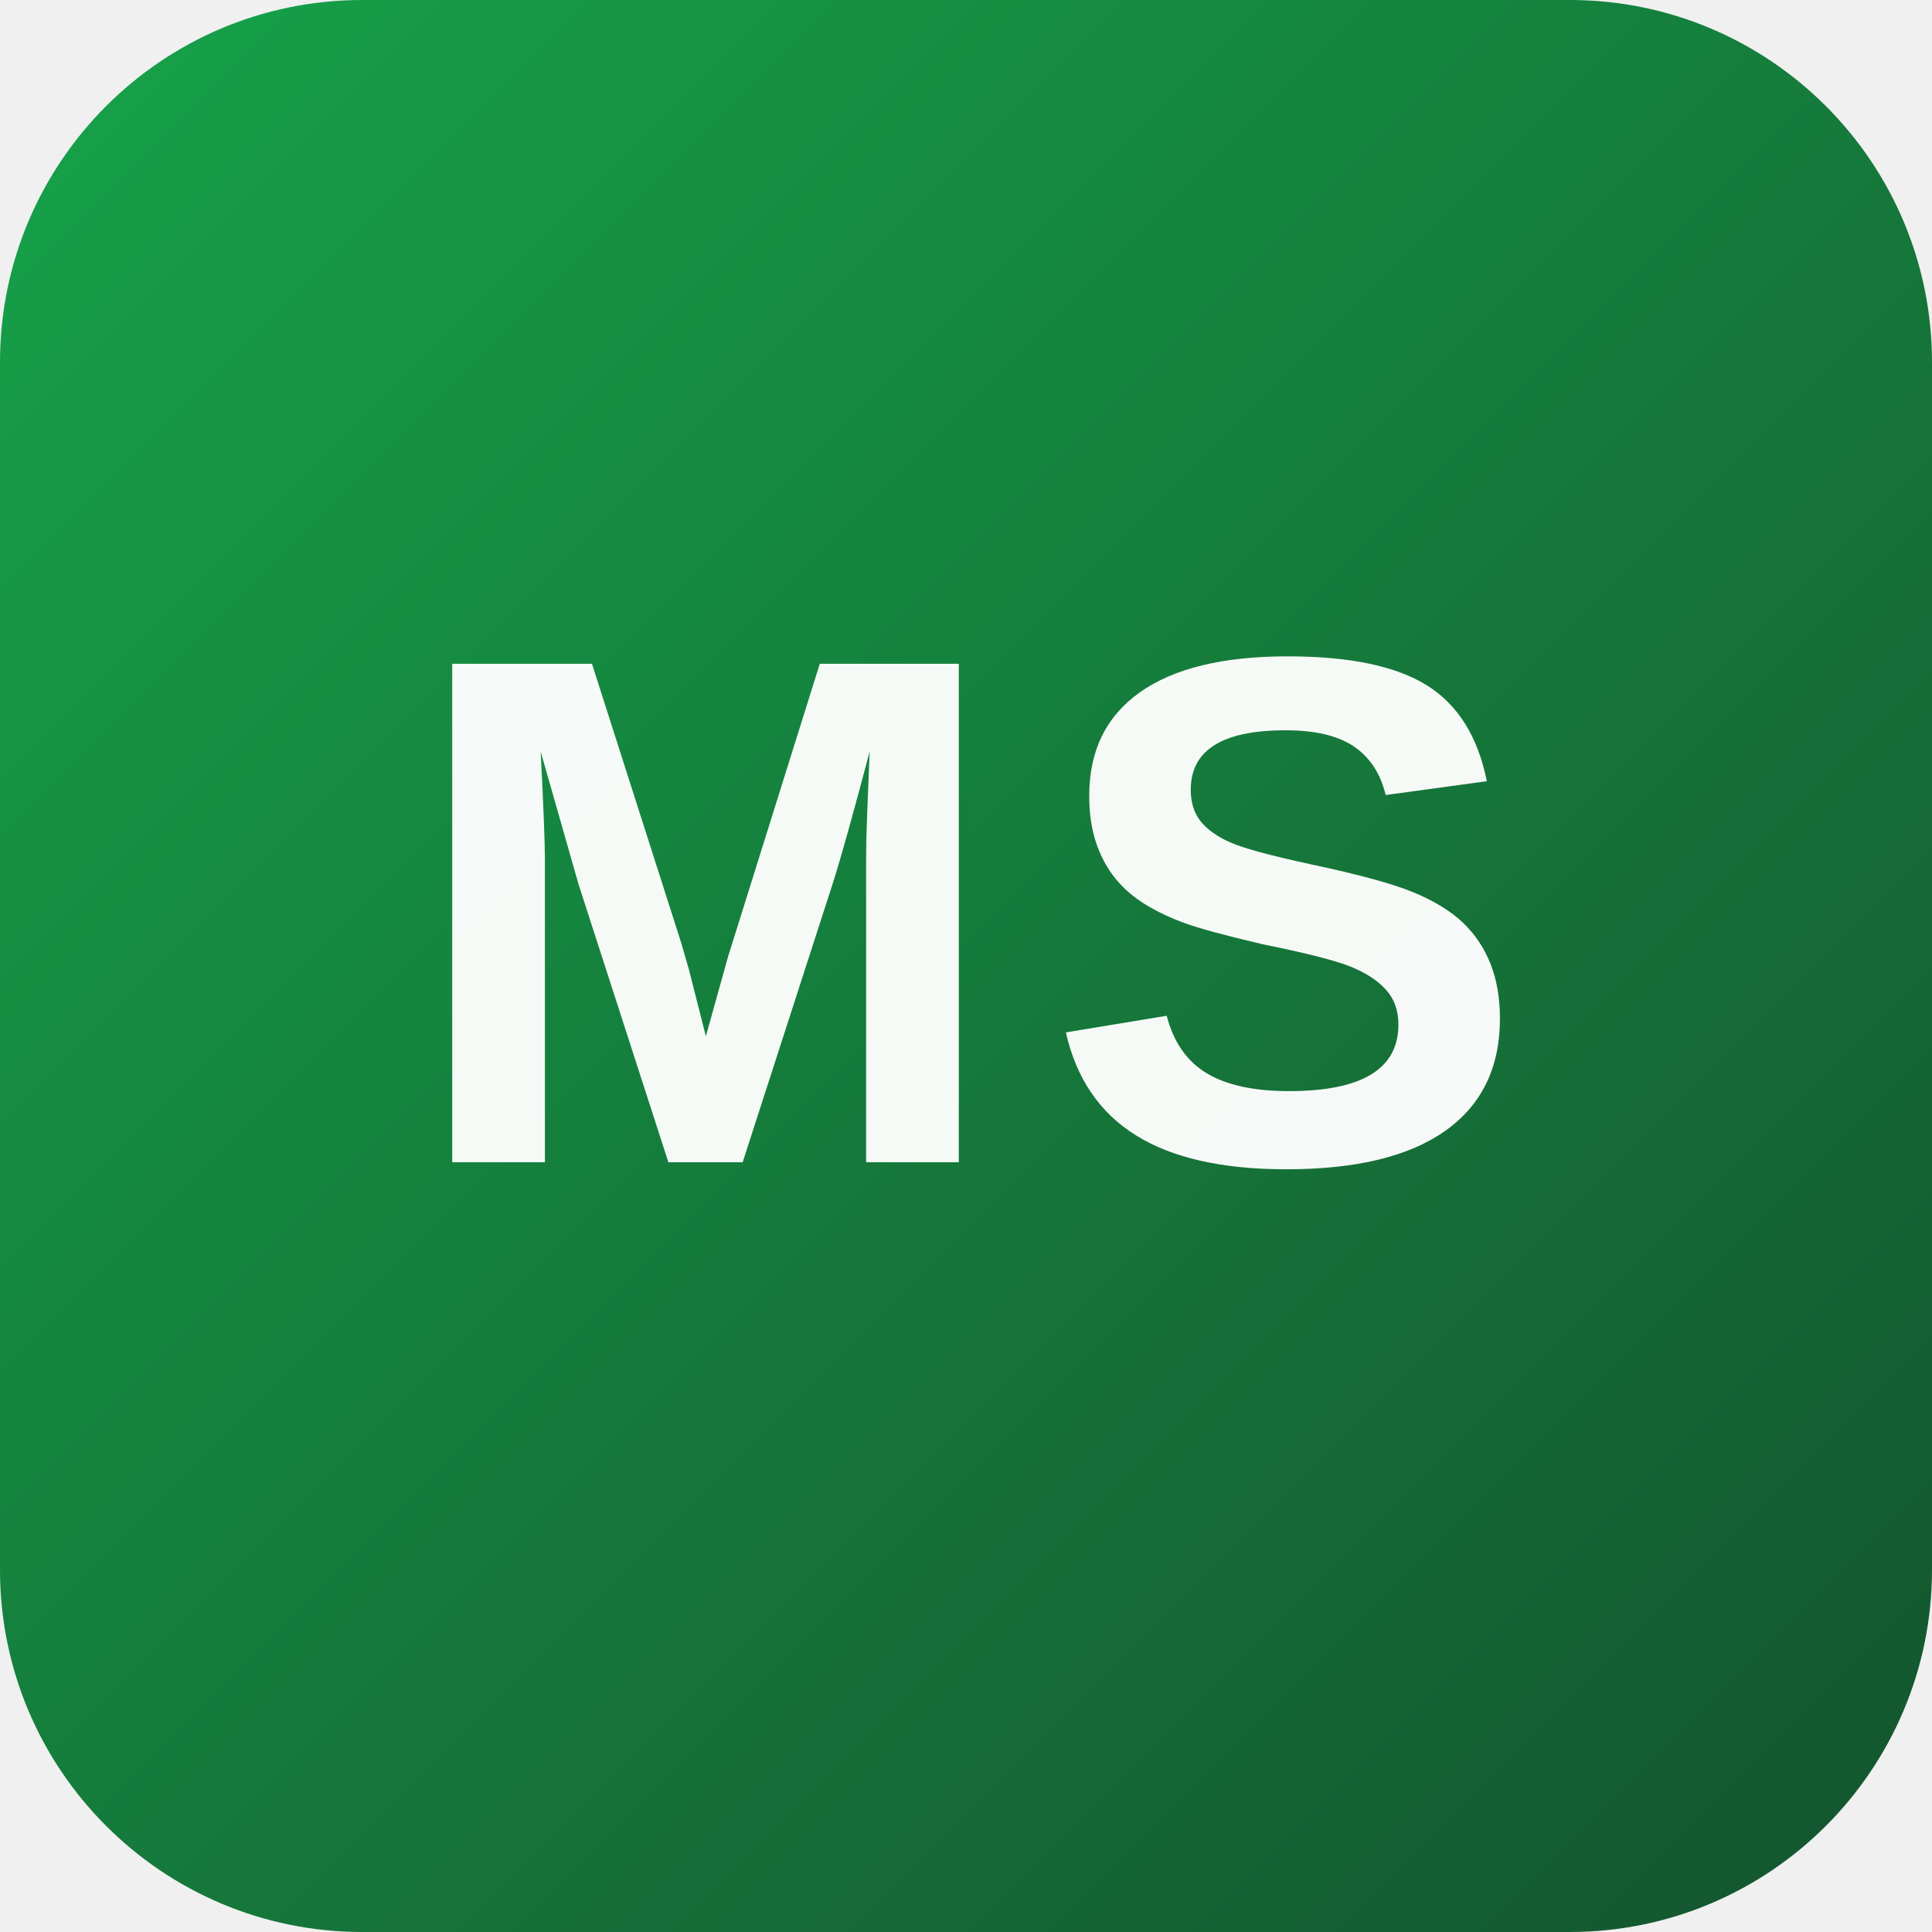
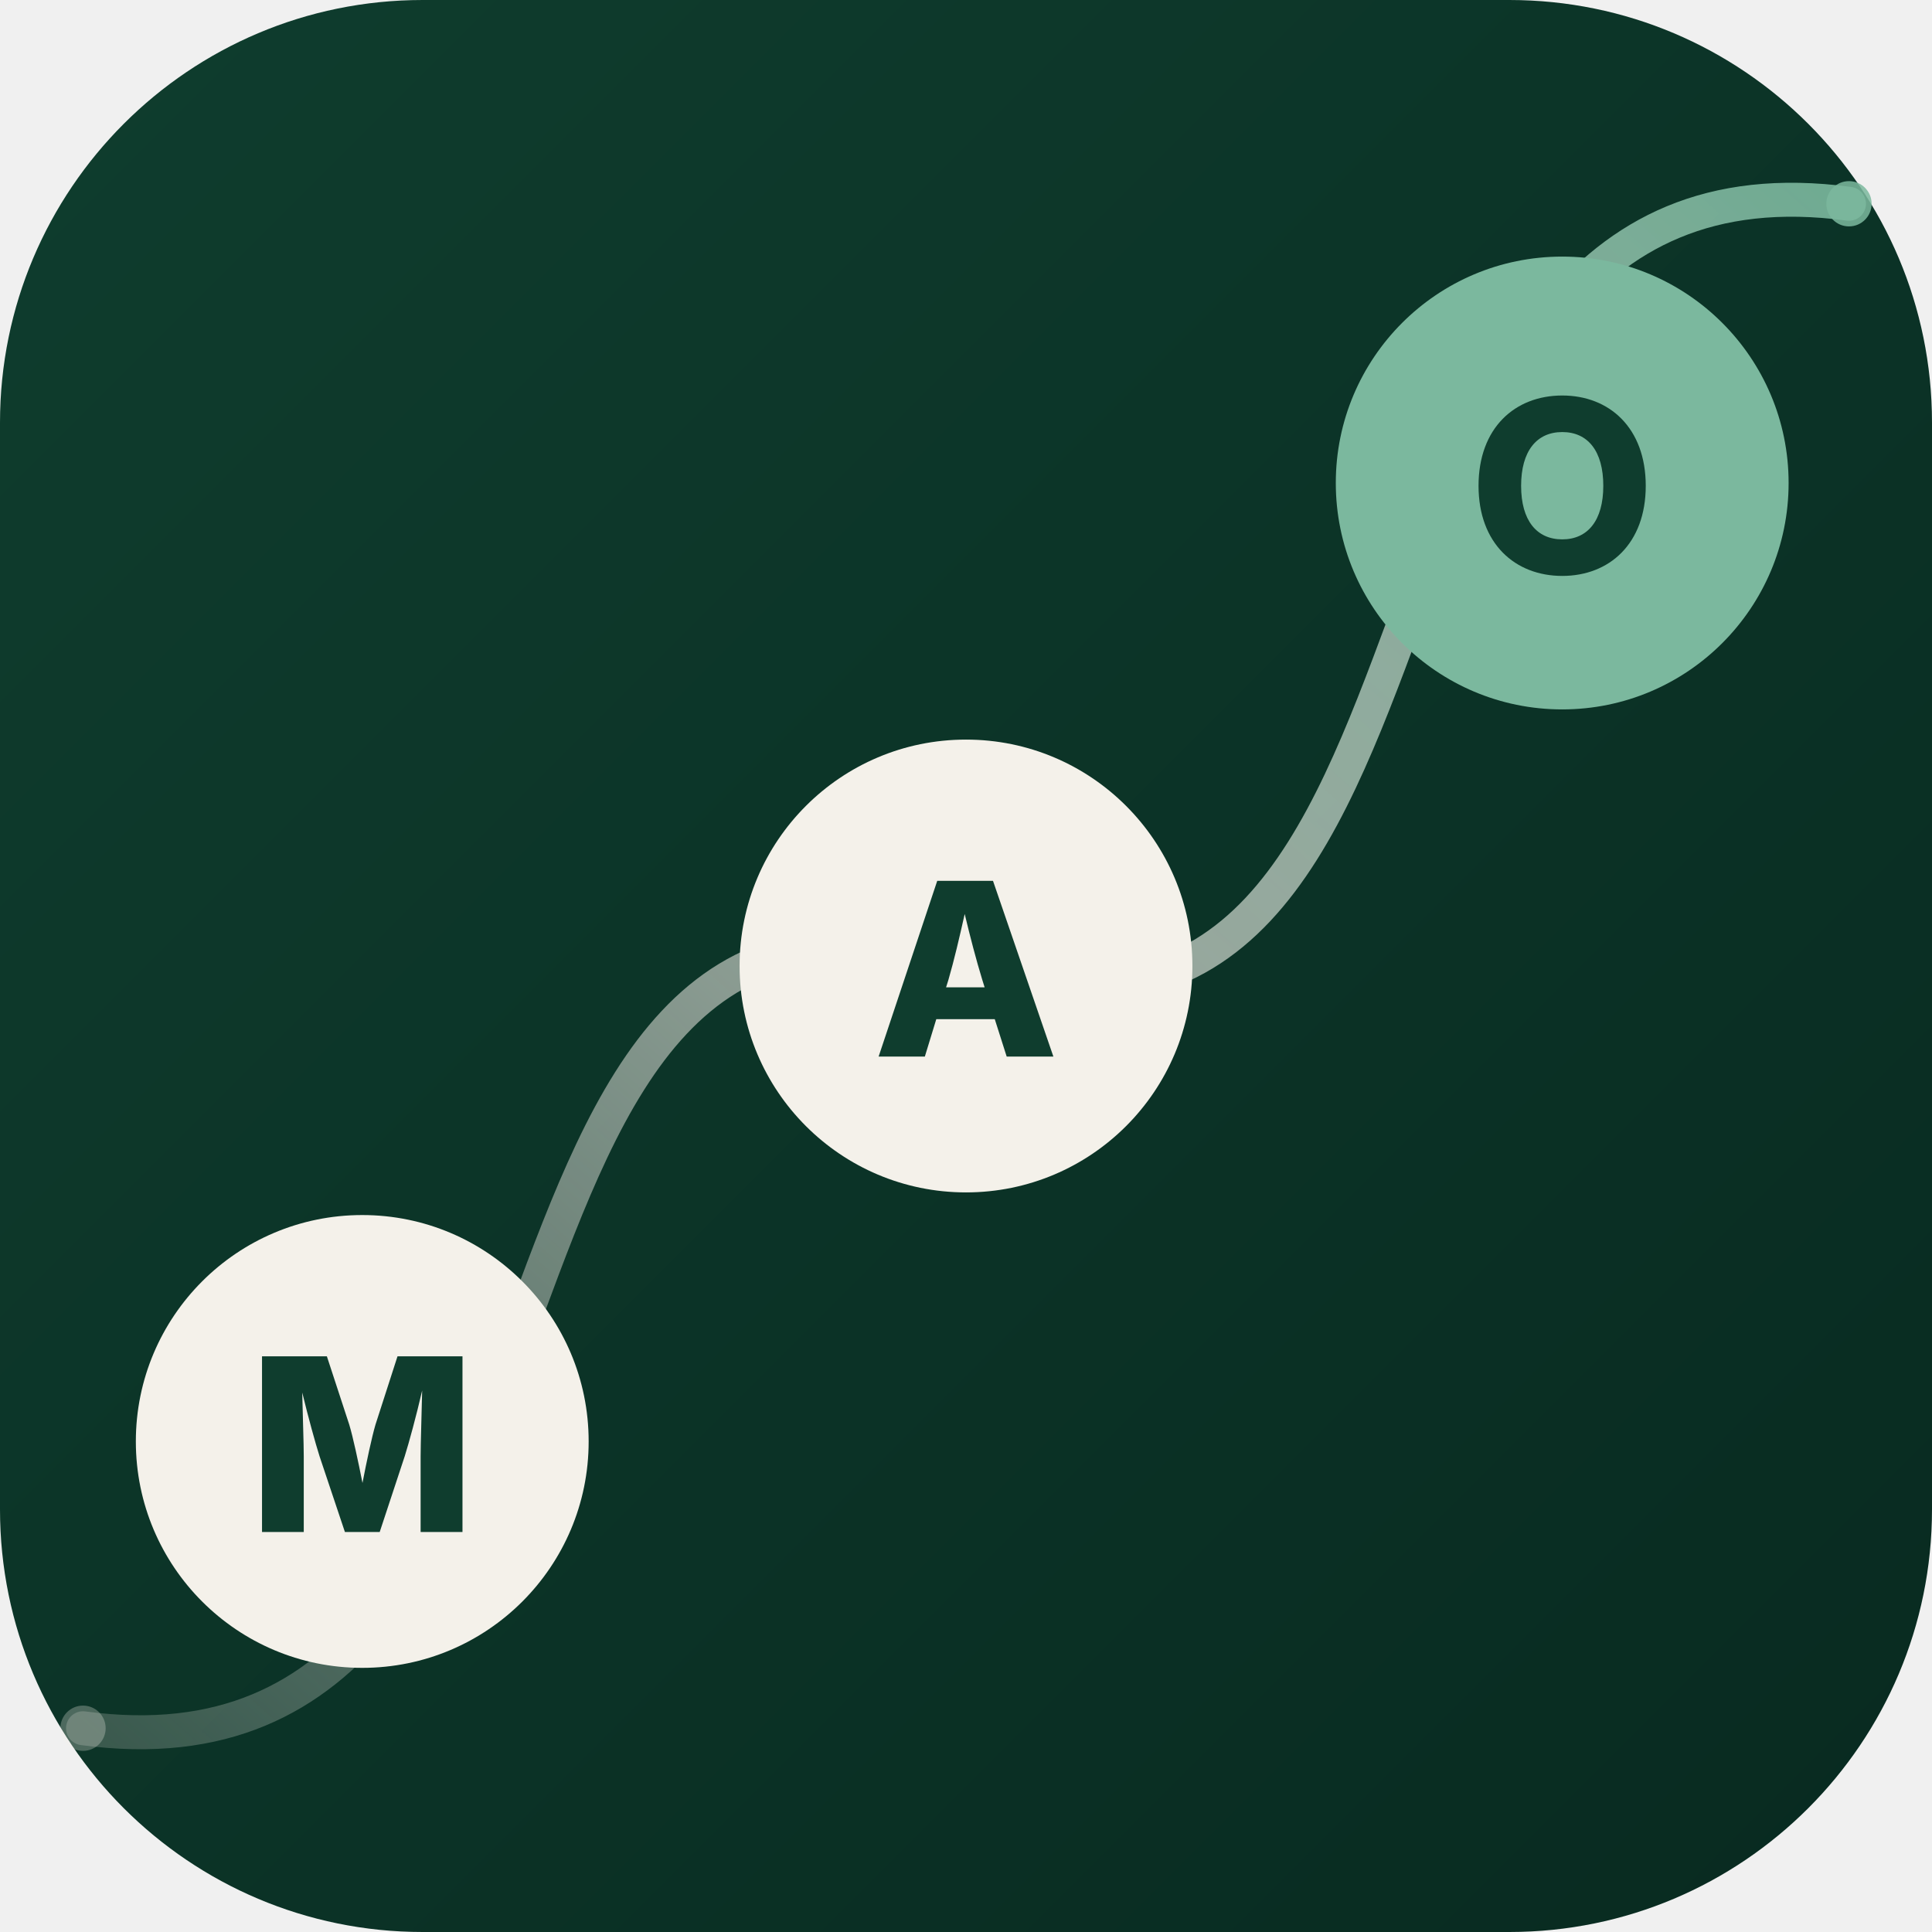
- <svg xmlns="http://www.w3.org/2000/svg" viewBox="0 0 512 512" width="512" height="512">
+ <svg xmlns="http://www.w3.org/2000/svg" viewBox="0 0 512 512" width="512" height="512" role="img" aria-label="MAO Systems icon">
  <defs>
-     <linearGradient id="bg-gradient" x1="0%" y1="0%" x2="100%" y2="100%">
-       <stop offset="0%" style="stop-color:#16A34A;stop-opacity:1" />
-       <stop offset="100%" style="stop-color:#14532D;stop-opacity:1" />
+     <linearGradient id="mao-icon-bg" x1="0%" y1="0%" x2="100%" y2="100%">
+       <stop offset="0%" stop-color="#0F3D2E" />
+       <stop offset="100%" stop-color="#082A20" />
+     </linearGradient>
+     <linearGradient id="mao-flow" x1="0%" y1="100%" x2="100%" y2="0%">
+       <stop offset="0%" stop-color="#F4F1EA" stop-opacity="0.20" />
+       <stop offset="50%" stop-color="#F4F1EA" stop-opacity="0.60" />
+       <stop offset="100%" stop-color="#7BB89E" stop-opacity="0.90" />
    </linearGradient>
  </defs>
-   <rect width="512" height="512" rx="96" ry="96" fill="url(#bg-gradient)" />
-   <text x="256" y="308" font-family="'Trebuchet MS', 'Century Gothic', 'Gill Sans MT', Arial, sans-serif" font-size="192" font-weight="700" text-anchor="middle" letter-spacing="10" fill="white" opacity="0.96">MS</text>
+   <rect width="512" height="512" rx="112" ry="112" fill="url(#mao-icon-bg)" />
+   <path d="M 22 458 C 170 478, 110 210, 256 256 C 402 302, 342 34, 490 54" fill="none" stroke="url(#mao-flow)" stroke-width="9" stroke-linecap="round" />
+   <circle cx="22" cy="458" r="6" fill="#F4F1EA" opacity="0.28" />
+   <circle cx="490" cy="54" r="6" fill="#7BB89E" opacity="0.85" />
+   <circle cx="96" cy="382" r="60" fill="#F4F1EA" />
+   <text x="96" y="406" font-family="'Geist', 'Inter', -apple-system, 'Segoe UI', Arial, sans-serif" font-size="64" font-weight="800" text-anchor="middle" fill="#0F3D2E" letter-spacing="-3">M</text>
+   <circle cx="256" cy="256" r="60" fill="#F4F1EA" />
+   <text x="256" y="280" font-family="'Geist', 'Inter', -apple-system, 'Segoe UI', Arial, sans-serif" font-size="64" font-weight="800" text-anchor="middle" fill="#0F3D2E" letter-spacing="-3">A</text>
+   <circle cx="414" cy="128" r="60" fill="#7BB89E" />
+   <text x="414" y="152" font-family="'Geist', 'Inter', -apple-system, 'Segoe UI', Arial, sans-serif" font-size="64" font-weight="800" text-anchor="middle" fill="#0F3D2E" letter-spacing="-3">O</text>
</svg>
